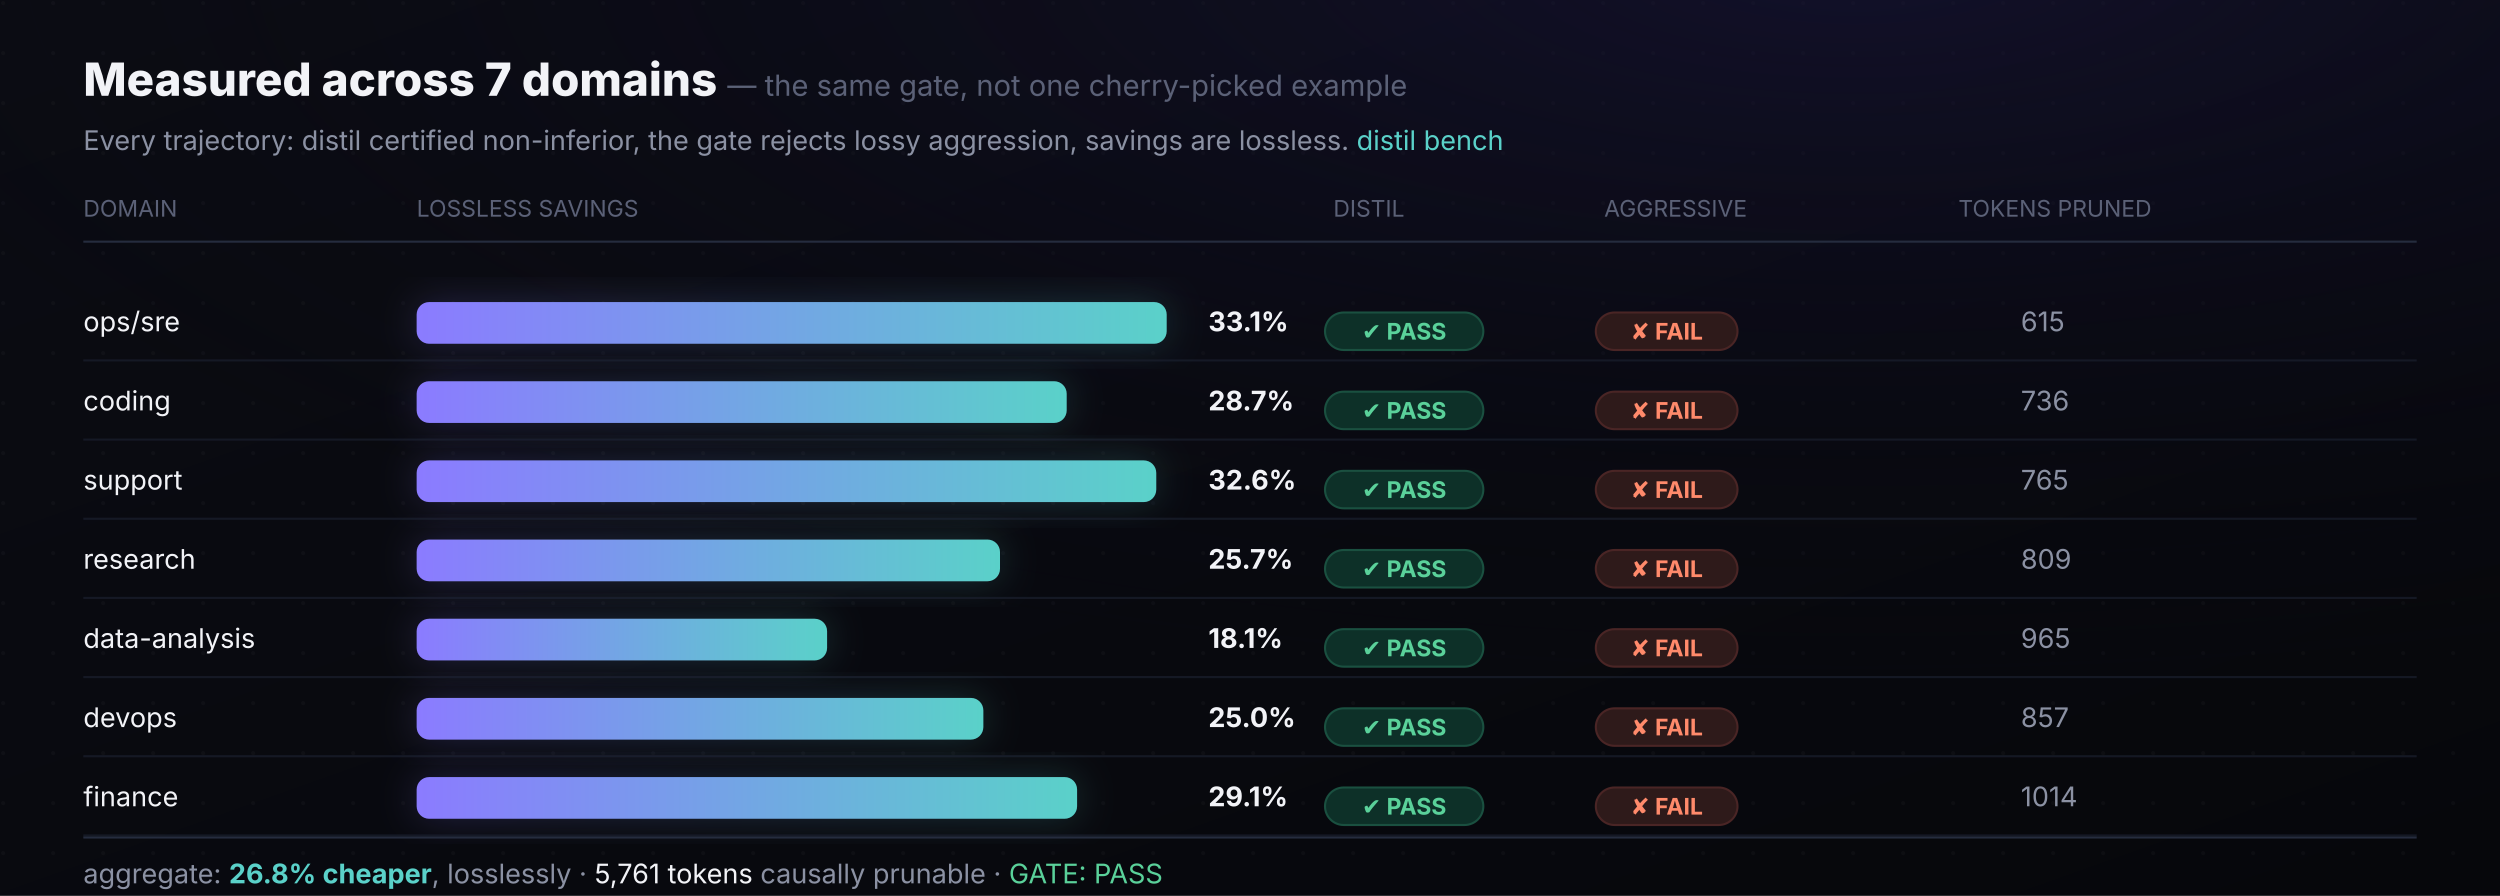
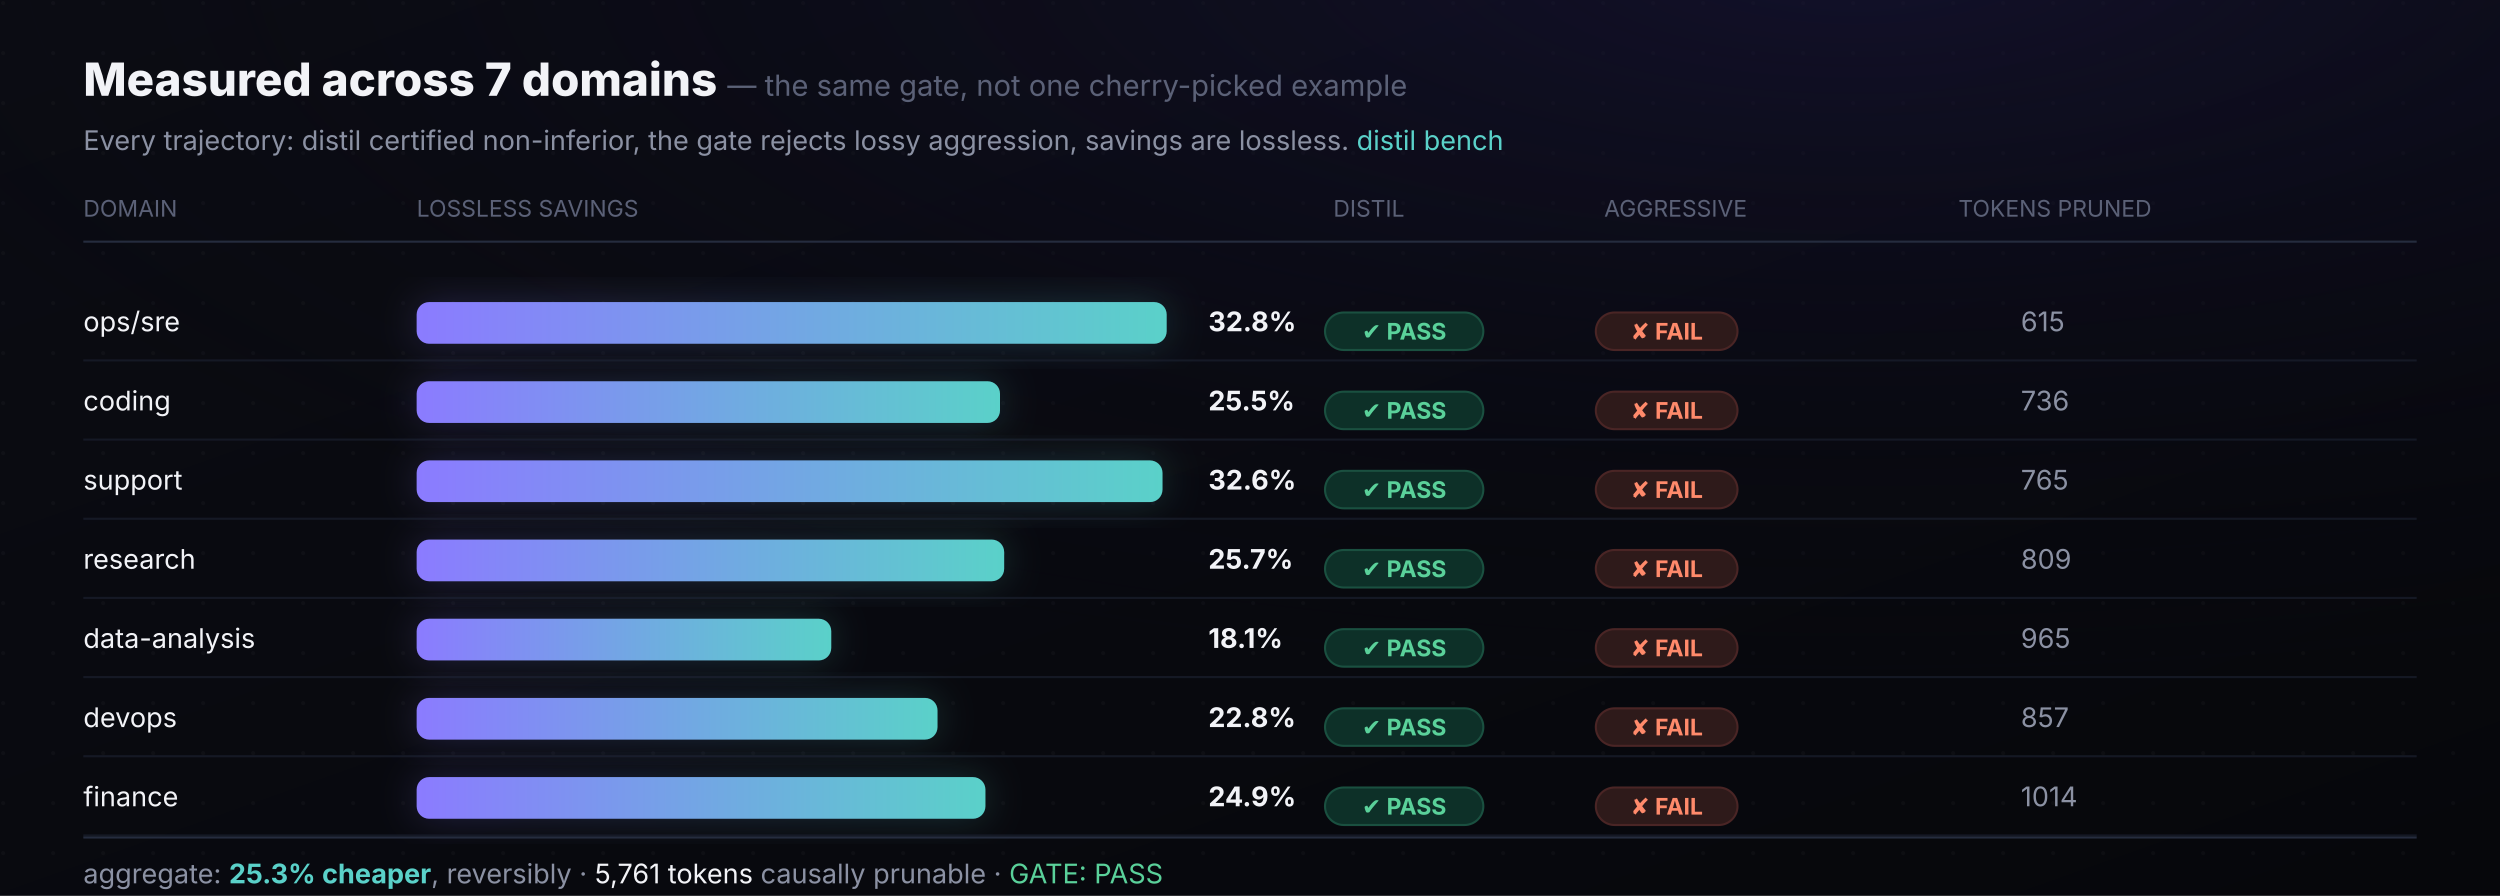
<svg xmlns="http://www.w3.org/2000/svg" width="1200" height="430" viewBox="0 0 1200 430" font-family="Inter,ui-sans-serif,Segoe UI,Roboto,sans-serif">
  <defs>
    <linearGradient id="bg" x1="0" y1="0" x2="1" y2="1">
      <stop offset="0" stop-color="#0b0c13" />
      <stop offset="1" stop-color="#06070b" />
    </linearGradient>
    <radialGradient id="vig" cx="0.74" cy="-0.05" r="0.85">
      <stop offset="0" stop-color="#1a1640" stop-opacity="0.55" />
      <stop offset="1" stop-color="#06070b" stop-opacity="0" />
    </radialGradient>
    <linearGradient id="g" x1="0" y1="0" x2="1" y2="0">
      <stop offset="0" stop-color="#8b7bff" />
      <stop offset="1" stop-color="#5ad1c9" />
    </linearGradient>
    <linearGradient id="card" x1="0" y1="0" x2="0" y2="1">
      <stop offset="0" stop-color="#12151f" />
      <stop offset="1" stop-color="#0b0d15" />
    </linearGradient>
    <linearGradient id="hero" x1="0" y1="0" x2="0" y2="1">
      <stop offset="0" stop-color="#141a2e" />
      <stop offset="1" stop-color="#0c0f1d" />
    </linearGradient>
    <pattern id="dots" width="24" height="24" patternUnits="userSpaceOnUse">
      <circle cx="1.5" cy="1.5" r="1" fill="#ffffff" opacity="0.025" />
    </pattern>
    <filter id="sh" x="-20%" y="-20%" width="140%" height="160%">
      <feDropShadow dx="0" dy="5" stdDeviation="9" flood-color="#000000" flood-opacity="0.55" />
    </filter>
    <filter id="glow" x="-60%" y="-60%" width="220%" height="220%">
      <feGaussianBlur stdDeviation="9" result="b" />
      <feMerge>
        <feMergeNode in="b" />
        <feMergeNode in="SourceGraphic" />
      </feMerge>
    </filter>
    <marker id="ar" markerWidth="8" markerHeight="8" refX="6" refY="3" orient="auto">
      <path d="M0,0 L6,3 L0,6 Z" fill="#6b7390" />
    </marker>
    <marker id="arg" markerWidth="8" markerHeight="8" refX="6" refY="3" orient="auto">
      <path d="M0,0 L6,3 L0,6 Z" fill="#7d8cff" />
    </marker>
    <style>
      @keyframes grow{from{transform:scaleX(0)}to{transform:scaleX(1)}}
      .dbar{transform-box:fill-box;transform-origin:left center;animation:grow .85s cubic-bezier(.2,.75,.25,1) both}
      .dr1{animation-delay:0s}.dr2{animation-delay:.08s}.dr3{animation-delay:.16s}.dr4{animation-delay:.24s}.dr5{animation-delay:.32s}.dr6{animation-delay:.40s}.dr7{animation-delay:.48s}
      @media(prefers-reduced-motion:reduce){.dbar{animation:none}}
    </style>
  </defs>
  <rect width="1200" height="430" fill="url(#bg)" />
  <rect width="1200" height="430" fill="url(#dots)" />
  <rect width="1200" height="430" fill="url(#vig)" />
  <text x="40" y="46" font-size="22" font-weight="800" fill="#f2f3f7">Measured across 7 domains <tspan fill="#5b6177" font-weight="400" font-size="14">— the same gate, not one cherry-picked example</tspan>
  </text>
  <text x="40" y="72" font-size="13" fill="#8b91a3">Every trajectory: distil certified non-inferior, the gate rejects lossy aggression, savings are lossless. <tspan fill="#5ad1c9">distil bench</tspan>
  </text>
  <g font-size="11" fill="#5b6177" transform="translate(40,104)">
    <text x="0" y="0">DOMAIN</text>
    <text x="160" y="0">LOSSLESS SAVINGS</text>
    <text x="600" y="0">DISTIL</text>
    <text x="730" y="0">AGGRESSIVE</text>
    <text x="900" y="0">TOKENS PRUNED</text>
  </g>
  <line x1="40" y1="116" x2="1160" y2="116" stroke="#252c3e" stroke-width="1" />
  <g transform="translate(40,116)">
    <g transform="translate(0,38)">
      <rect class="dbar dr1" x="160" y="-9" width="360" height="20" rx="6" fill="url(#g)" opacity="0.2" filter="url(#glow)" />
      <rect class="dbar dr1" x="160" y="-9" width="360" height="20" rx="6" fill="url(#g)" />
      <text x="0" y="5" font-size="13" fill="#f2f3f7">ops/sre</text>
-       <text x="540" y="5" font-size="13" font-weight="700" fill="#f2f3f7">33.1%</text>
+       <text x="540" y="5" font-size="13" font-weight="700" fill="#f2f3f7">32.8%</text>
      <rect x="596" y="-4" width="76" height="18" rx="9" fill="#0d3028" stroke="#1a5040" />
      <text x="634" y="9" text-anchor="middle" font-size="11" font-weight="700" fill="#5ad19a">✔ PASS</text>
      <rect x="726" y="-4" width="68" height="18" rx="9" fill="#2e1a1a" stroke="#4a2525" />
      <text x="760" y="9" text-anchor="middle" font-size="11" font-weight="700" fill="#ff8a6b">✘ FAIL</text>
      <text x="930" y="5" font-size="13" fill="#8b91a3">615</text>
      <line x1="0" y1="19" x2="1120" y2="19" stroke="#1a1f2e" stroke-width="1" opacity="0.7" />
    </g>
    <g transform="translate(0,76)">
-       <rect class="dbar dr2" x="160" y="-9" width="312" height="20" rx="6" fill="url(#g)" opacity="0.2" filter="url(#glow)" />
-       <rect class="dbar dr2" x="160" y="-9" width="312" height="20" rx="6" fill="url(#g)" />
+       <rect class="dbar dr2" x="160" y="-9" width="280" height="20" rx="6" fill="url(#g)" opacity="0.2" filter="url(#glow)" />
+       <rect class="dbar dr2" x="160" y="-9" width="280" height="20" rx="6" fill="url(#g)" />
      <text x="0" y="5" font-size="13" fill="#f2f3f7">coding</text>
-       <text x="540" y="5" font-size="13" font-weight="700" fill="#f2f3f7">28.7%</text>
+       <text x="540" y="5" font-size="13" font-weight="700" fill="#f2f3f7">25.5%</text>
      <rect x="596" y="-4" width="76" height="18" rx="9" fill="#0d3028" stroke="#1a5040" />
      <text x="634" y="9" text-anchor="middle" font-size="11" font-weight="700" fill="#5ad19a">✔ PASS</text>
      <rect x="726" y="-4" width="68" height="18" rx="9" fill="#2e1a1a" stroke="#4a2525" />
      <text x="760" y="9" text-anchor="middle" font-size="11" font-weight="700" fill="#ff8a6b">✘ FAIL</text>
      <text x="930" y="5" font-size="13" fill="#8b91a3">736</text>
      <line x1="0" y1="19" x2="1120" y2="19" stroke="#1a1f2e" stroke-width="1" opacity="0.7" />
    </g>
    <g transform="translate(0,114)">
-       <rect class="dbar dr3" x="160" y="-9" width="355" height="20" rx="6" fill="url(#g)" opacity="0.2" filter="url(#glow)" />
-       <rect class="dbar dr3" x="160" y="-9" width="355" height="20" rx="6" fill="url(#g)" />
+       <rect class="dbar dr3" x="160" y="-9" width="358" height="20" rx="6" fill="url(#g)" opacity="0.2" filter="url(#glow)" />
+       <rect class="dbar dr3" x="160" y="-9" width="358" height="20" rx="6" fill="url(#g)" />
      <text x="0" y="5" font-size="13" fill="#f2f3f7">support</text>
      <text x="540" y="5" font-size="13" font-weight="700" fill="#f2f3f7">32.6%</text>
      <rect x="596" y="-4" width="76" height="18" rx="9" fill="#0d3028" stroke="#1a5040" />
      <text x="634" y="9" text-anchor="middle" font-size="11" font-weight="700" fill="#5ad19a">✔ PASS</text>
      <rect x="726" y="-4" width="68" height="18" rx="9" fill="#2e1a1a" stroke="#4a2525" />
      <text x="760" y="9" text-anchor="middle" font-size="11" font-weight="700" fill="#ff8a6b">✘ FAIL</text>
      <text x="930" y="5" font-size="13" fill="#8b91a3">765</text>
      <line x1="0" y1="19" x2="1120" y2="19" stroke="#1a1f2e" stroke-width="1" opacity="0.7" />
    </g>
    <g transform="translate(0,152)">
-       <rect class="dbar dr4" x="160" y="-9" width="280" height="20" rx="6" fill="url(#g)" opacity="0.2" filter="url(#glow)" />
-       <rect class="dbar dr4" x="160" y="-9" width="280" height="20" rx="6" fill="url(#g)" />
+       <rect class="dbar dr4" x="160" y="-9" width="282" height="20" rx="6" fill="url(#g)" opacity="0.2" filter="url(#glow)" />
+       <rect class="dbar dr4" x="160" y="-9" width="282" height="20" rx="6" fill="url(#g)" />
      <text x="0" y="5" font-size="13" fill="#f2f3f7">research</text>
      <text x="540" y="5" font-size="13" font-weight="700" fill="#f2f3f7">25.7%</text>
      <rect x="596" y="-4" width="76" height="18" rx="9" fill="#0d3028" stroke="#1a5040" />
      <text x="634" y="9" text-anchor="middle" font-size="11" font-weight="700" fill="#5ad19a">✔ PASS</text>
      <rect x="726" y="-4" width="68" height="18" rx="9" fill="#2e1a1a" stroke="#4a2525" />
      <text x="760" y="9" text-anchor="middle" font-size="11" font-weight="700" fill="#ff8a6b">✘ FAIL</text>
      <text x="930" y="5" font-size="13" fill="#8b91a3">809</text>
      <line x1="0" y1="19" x2="1120" y2="19" stroke="#1a1f2e" stroke-width="1" opacity="0.7" />
    </g>
    <g transform="translate(0,190)">
-       <rect class="dbar dr5" x="160" y="-9" width="197" height="20" rx="6" fill="url(#g)" opacity="0.2" filter="url(#glow)" />
-       <rect class="dbar dr5" x="160" y="-9" width="197" height="20" rx="6" fill="url(#g)" />
+       <rect class="dbar dr5" x="160" y="-9" width="199" height="20" rx="6" fill="url(#g)" opacity="0.2" filter="url(#glow)" />
+       <rect class="dbar dr5" x="160" y="-9" width="199" height="20" rx="6" fill="url(#g)" />
      <text x="0" y="5" font-size="13" fill="#f2f3f7">data-analysis</text>
      <text x="540" y="5" font-size="13" font-weight="700" fill="#f2f3f7">18.1%</text>
      <rect x="596" y="-4" width="76" height="18" rx="9" fill="#0d3028" stroke="#1a5040" />
      <text x="634" y="9" text-anchor="middle" font-size="11" font-weight="700" fill="#5ad19a">✔ PASS</text>
      <rect x="726" y="-4" width="68" height="18" rx="9" fill="#2e1a1a" stroke="#4a2525" />
      <text x="760" y="9" text-anchor="middle" font-size="11" font-weight="700" fill="#ff8a6b">✘ FAIL</text>
      <text x="930" y="5" font-size="13" fill="#8b91a3">965</text>
      <line x1="0" y1="19" x2="1120" y2="19" stroke="#1a1f2e" stroke-width="1" opacity="0.7" />
    </g>
    <g transform="translate(0,228)">
-       <rect class="dbar dr6" x="160" y="-9" width="272" height="20" rx="6" fill="url(#g)" opacity="0.2" filter="url(#glow)" />
-       <rect class="dbar dr6" x="160" y="-9" width="272" height="20" rx="6" fill="url(#g)" />
+       <rect class="dbar dr6" x="160" y="-9" width="250" height="20" rx="6" fill="url(#g)" opacity="0.2" filter="url(#glow)" />
+       <rect class="dbar dr6" x="160" y="-9" width="250" height="20" rx="6" fill="url(#g)" />
      <text x="0" y="5" font-size="13" fill="#f2f3f7">devops</text>
-       <text x="540" y="5" font-size="13" font-weight="700" fill="#f2f3f7">25.0%</text>
+       <text x="540" y="5" font-size="13" font-weight="700" fill="#f2f3f7">22.8%</text>
      <rect x="596" y="-4" width="76" height="18" rx="9" fill="#0d3028" stroke="#1a5040" />
      <text x="634" y="9" text-anchor="middle" font-size="11" font-weight="700" fill="#5ad19a">✔ PASS</text>
      <rect x="726" y="-4" width="68" height="18" rx="9" fill="#2e1a1a" stroke="#4a2525" />
      <text x="760" y="9" text-anchor="middle" font-size="11" font-weight="700" fill="#ff8a6b">✘ FAIL</text>
      <text x="930" y="5" font-size="13" fill="#8b91a3">857</text>
      <line x1="0" y1="19" x2="1120" y2="19" stroke="#1a1f2e" stroke-width="1" opacity="0.7" />
    </g>
    <g transform="translate(0,266)">
-       <rect class="dbar dr7" x="160" y="-9" width="317" height="20" rx="6" fill="url(#g)" opacity="0.2" filter="url(#glow)" />
-       <rect class="dbar dr7" x="160" y="-9" width="317" height="20" rx="6" fill="url(#g)" />
+       <rect class="dbar dr7" x="160" y="-9" width="273" height="20" rx="6" fill="url(#g)" opacity="0.2" filter="url(#glow)" />
+       <rect class="dbar dr7" x="160" y="-9" width="273" height="20" rx="6" fill="url(#g)" />
      <text x="0" y="5" font-size="13" fill="#f2f3f7">finance</text>
-       <text x="540" y="5" font-size="13" font-weight="700" fill="#f2f3f7">29.1%</text>
+       <text x="540" y="5" font-size="13" font-weight="700" fill="#f2f3f7">24.9%</text>
      <rect x="596" y="-4" width="76" height="18" rx="9" fill="#0d3028" stroke="#1a5040" />
      <text x="634" y="9" text-anchor="middle" font-size="11" font-weight="700" fill="#5ad19a">✔ PASS</text>
      <rect x="726" y="-4" width="68" height="18" rx="9" fill="#2e1a1a" stroke="#4a2525" />
      <text x="760" y="9" text-anchor="middle" font-size="11" font-weight="700" fill="#ff8a6b">✘ FAIL</text>
      <text x="930" y="5" font-size="13" fill="#8b91a3">1014</text>
      <line x1="0" y1="19" x2="1120" y2="19" stroke="#1a1f2e" stroke-width="1" opacity="0.7" />
    </g>
  </g>
  <line x1="40" y1="402" x2="1160" y2="402" stroke="#252c3e" stroke-width="1" />
-   <text x="40" y="424" font-size="13" fill="#8b91a3">aggregate: <tspan fill="#5ad1c9" font-weight="700">26.8% cheaper</tspan>, losslessly · <tspan fill="#f2f3f7">5,761 tokens</tspan> causally prunable · <tspan fill="#5ad19a">GATE: PASS</tspan>
+   <text x="40" y="424" font-size="13" fill="#8b91a3">aggregate: <tspan fill="#5ad1c9" font-weight="700">25.3% cheaper</tspan>, reversibly · <tspan fill="#f2f3f7">5,761 tokens</tspan> causally prunable · <tspan fill="#5ad19a">GATE: PASS</tspan>
  </text>
</svg>
